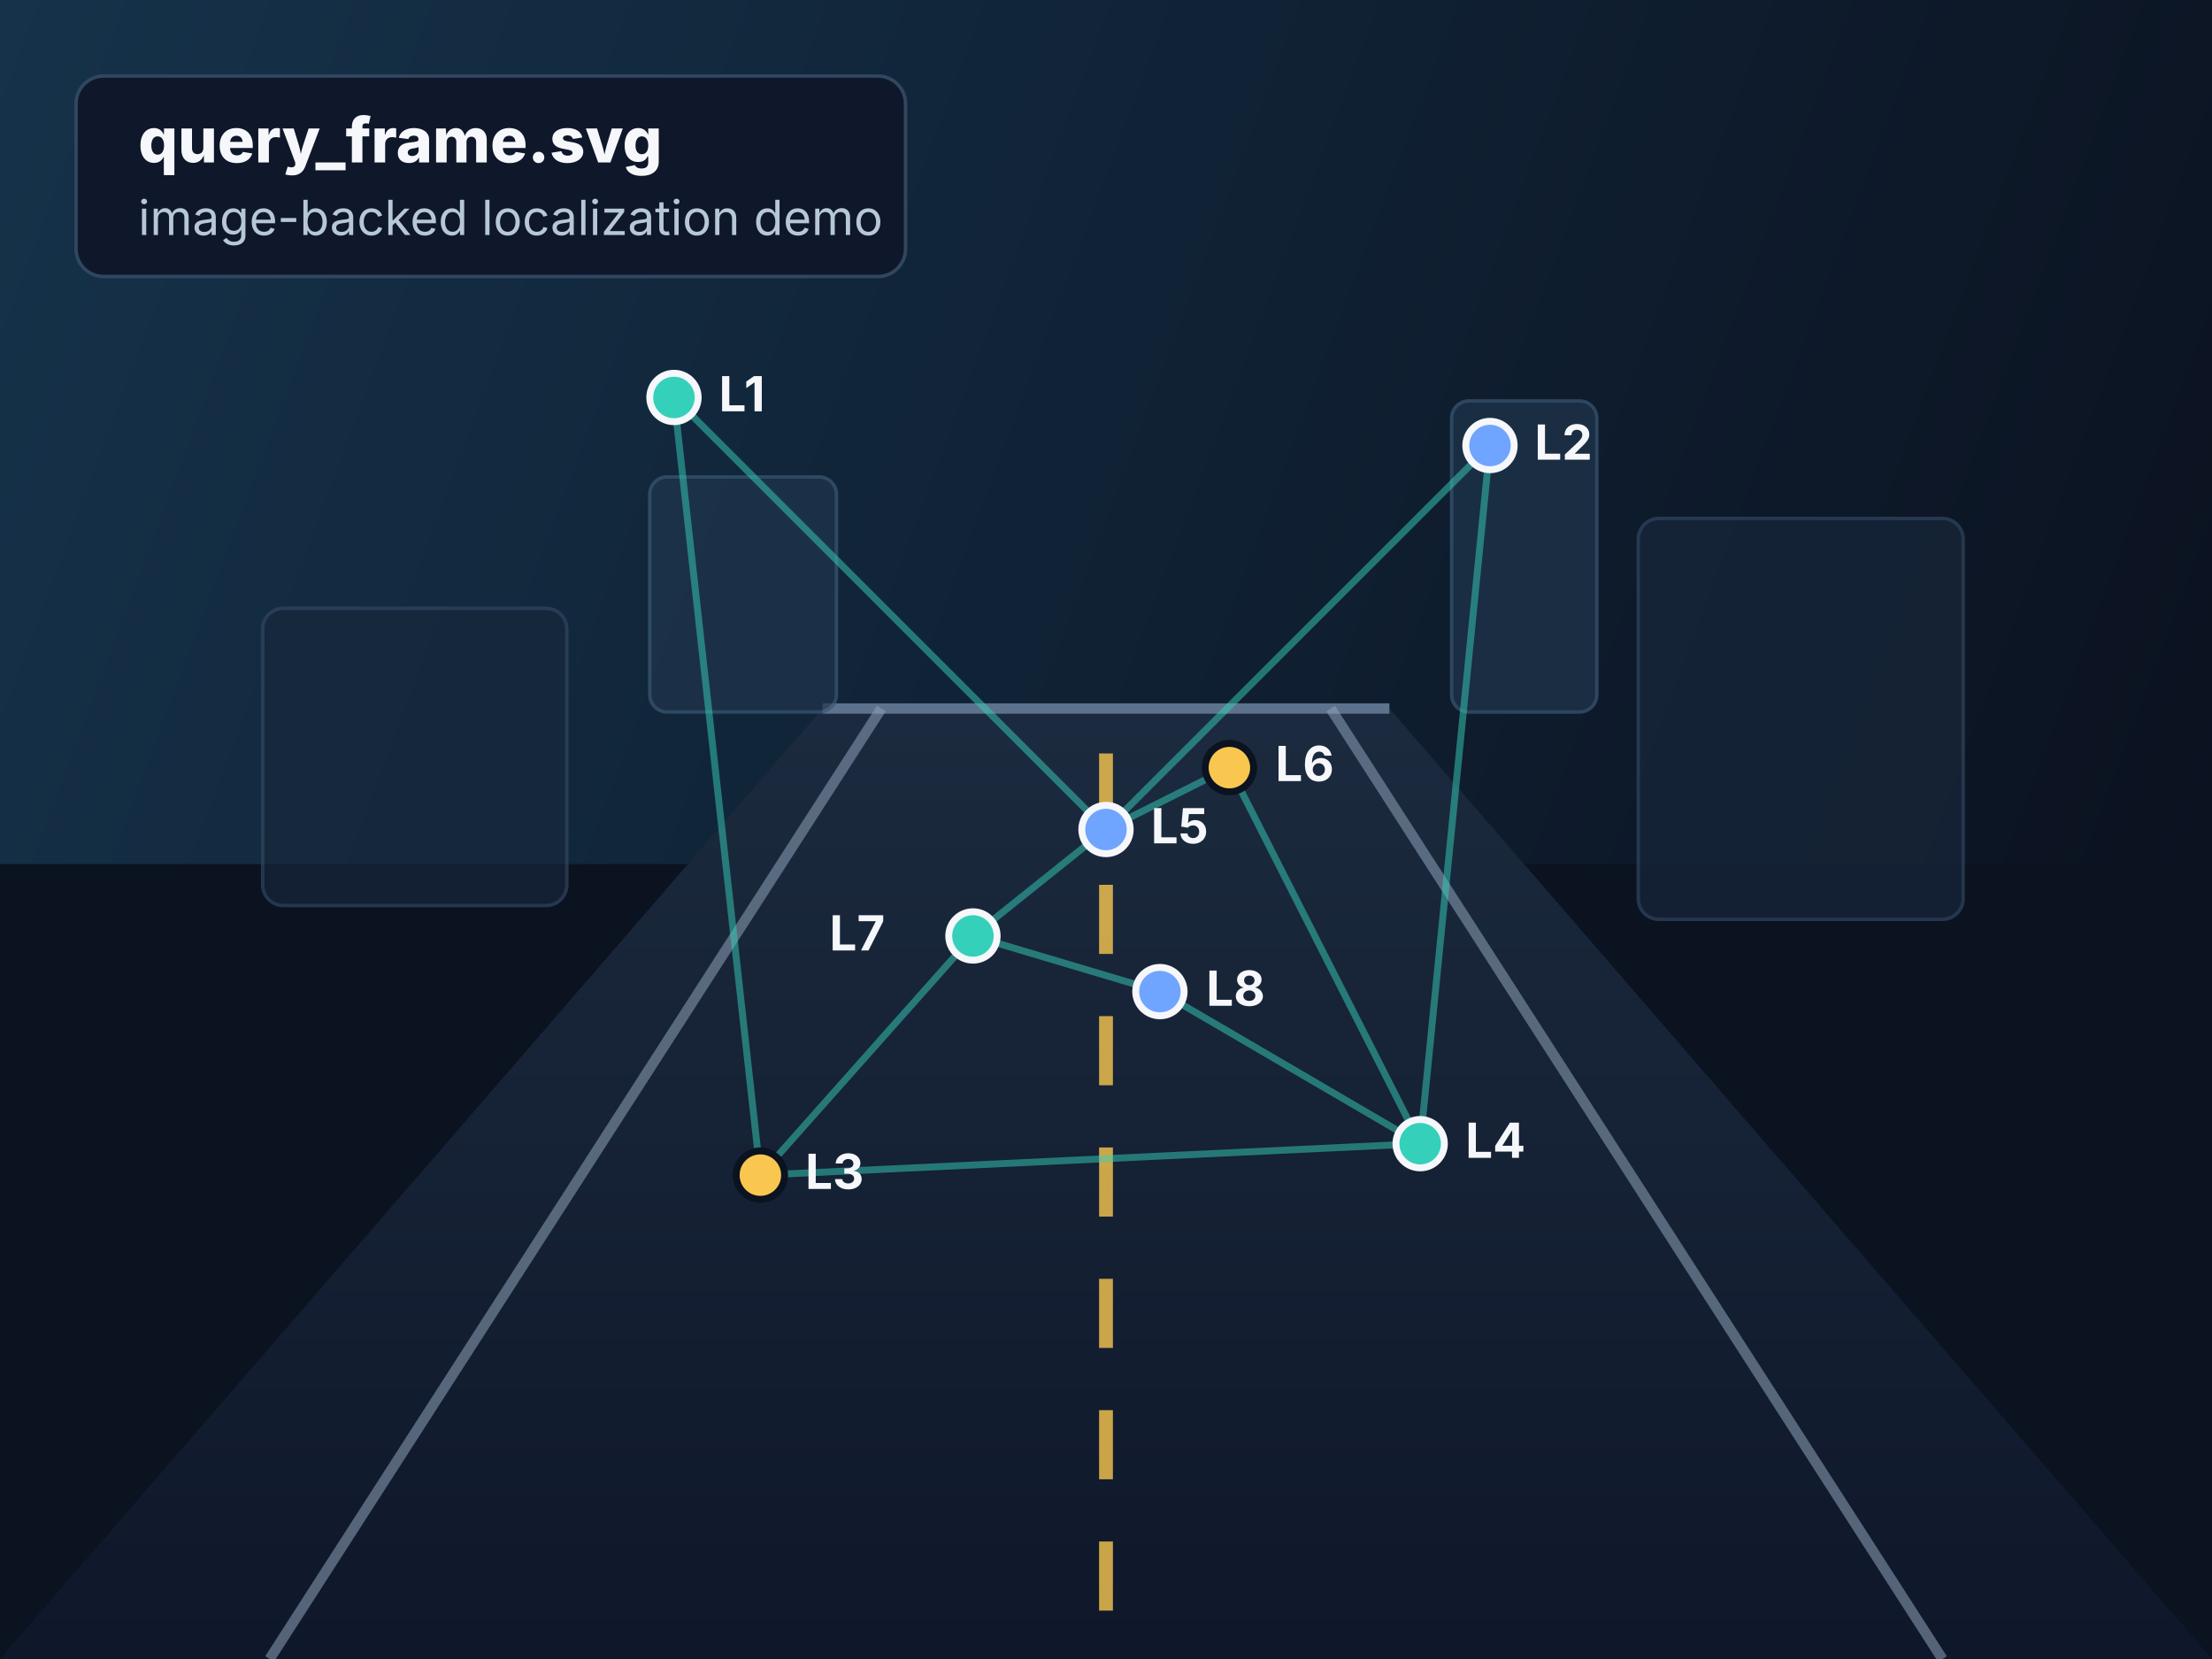
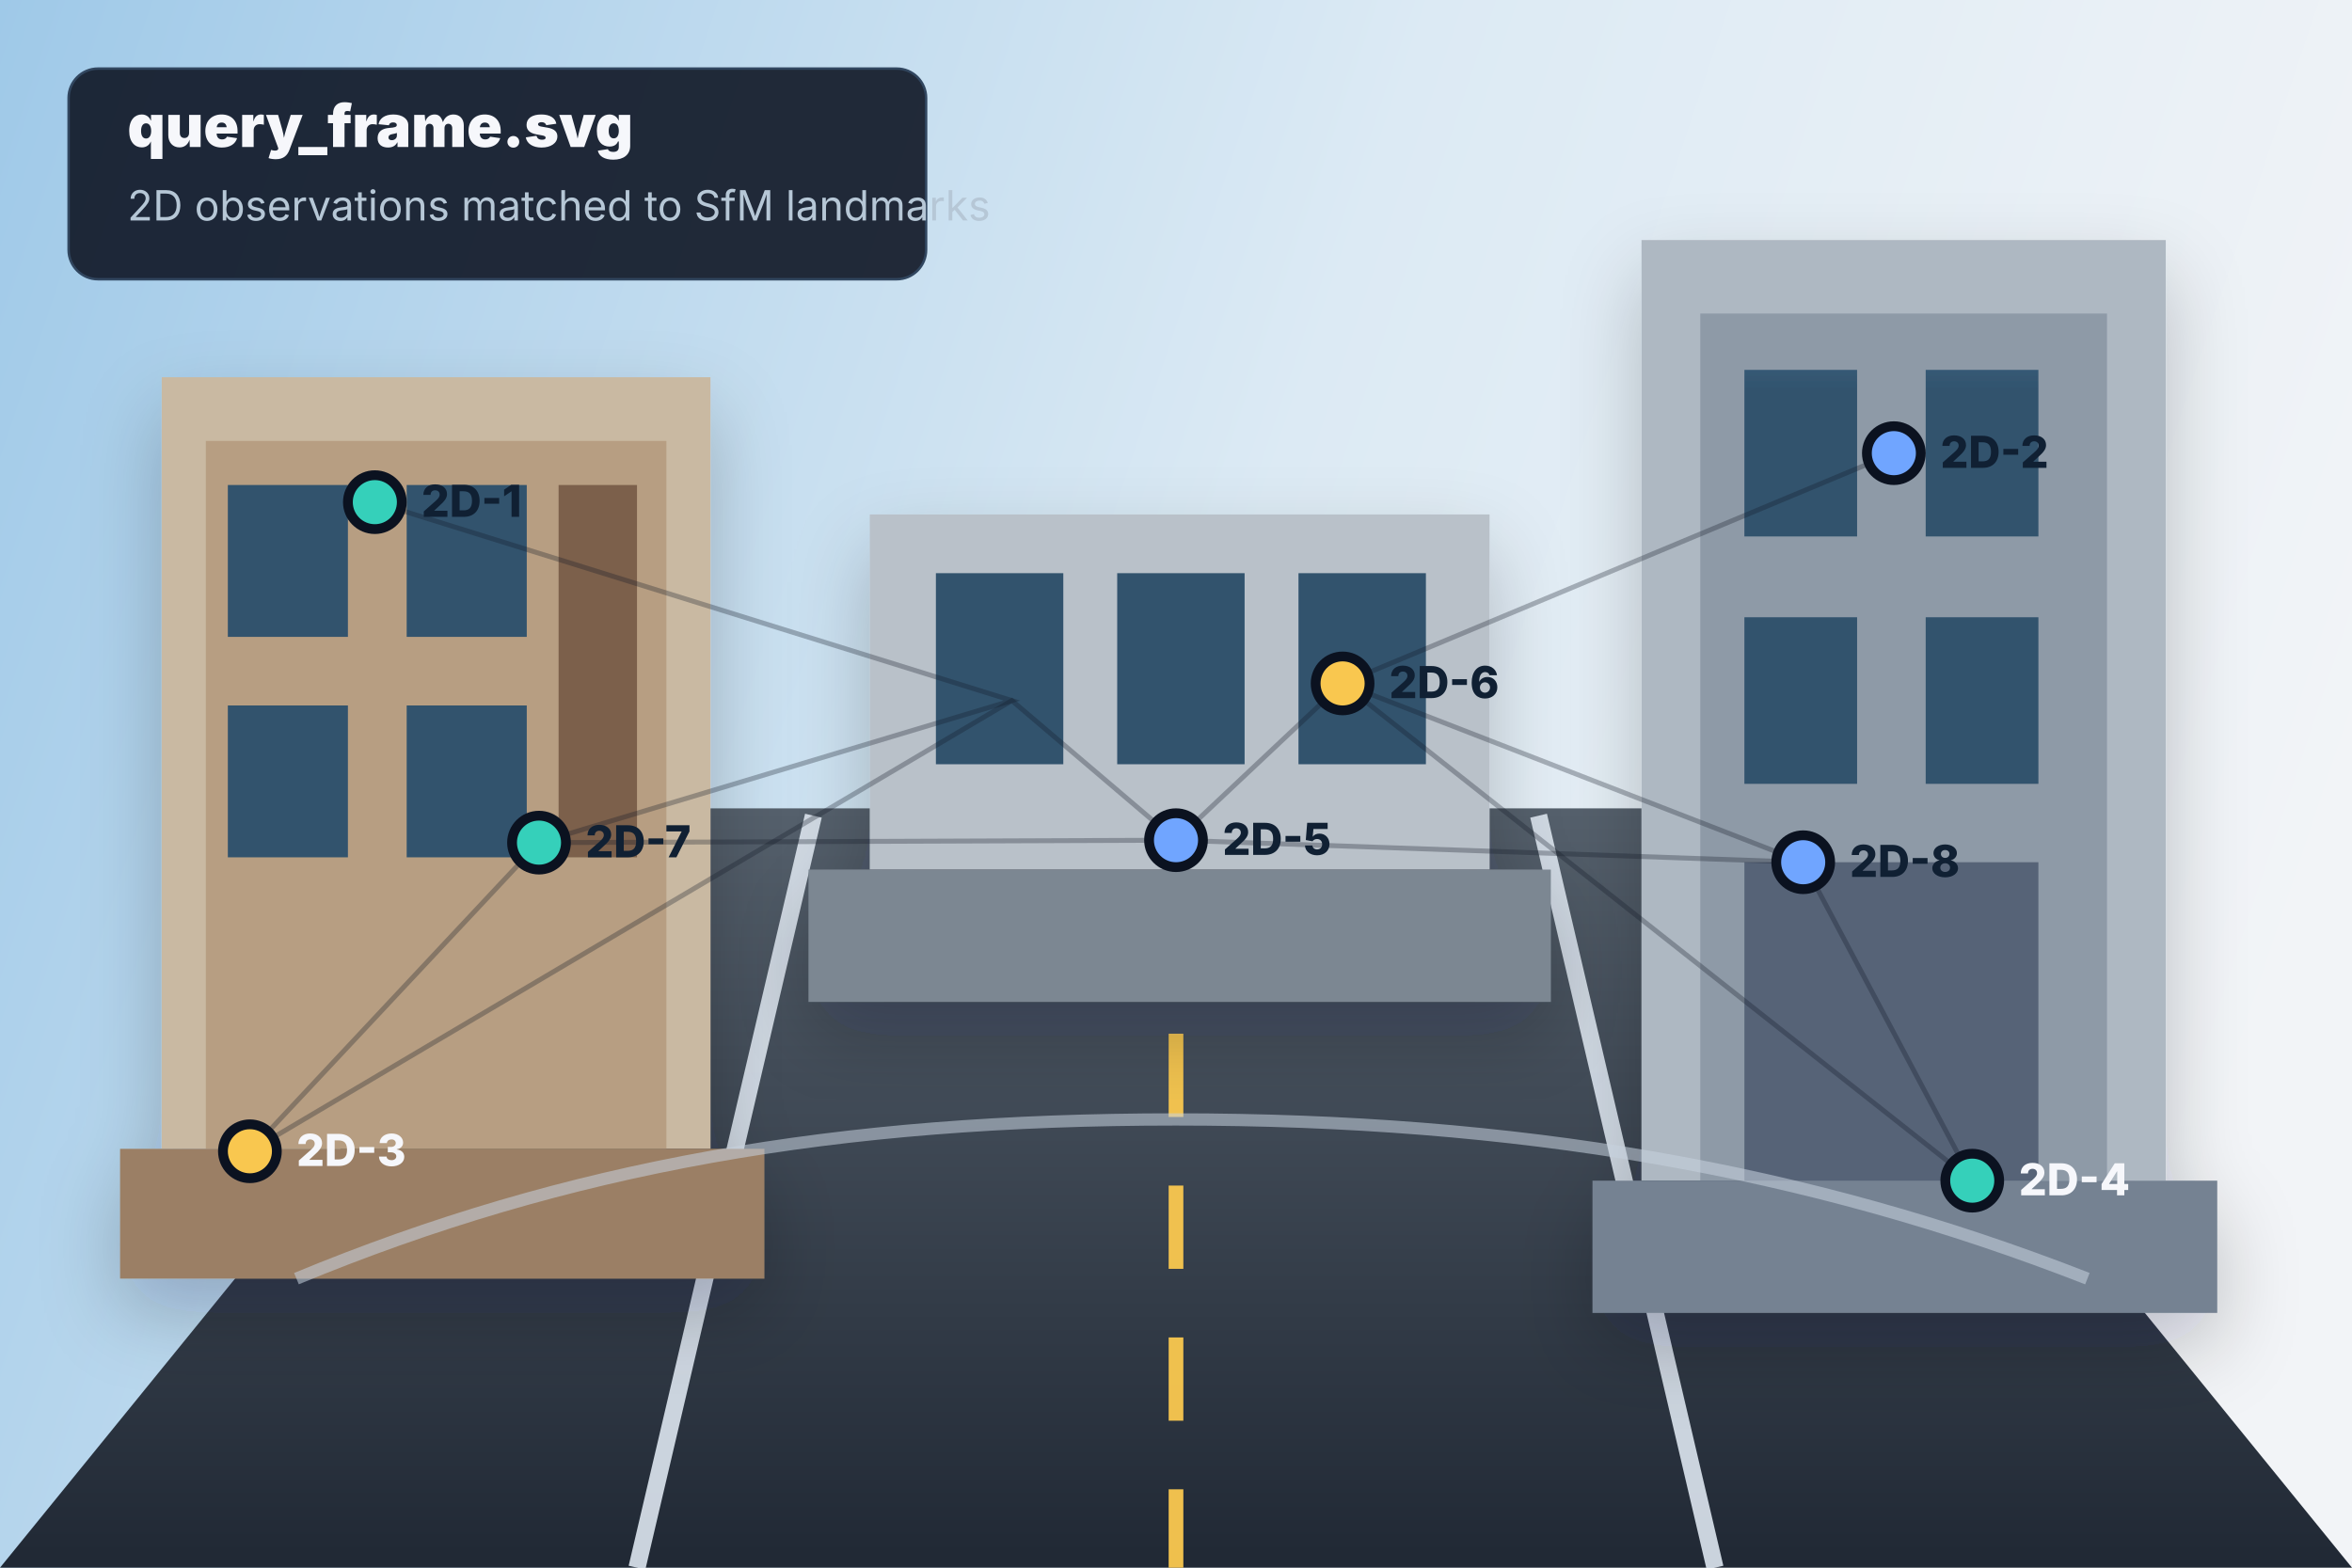
- <svg xmlns="http://www.w3.org/2000/svg" width="640" height="480" viewBox="0 0 640 480" fill="none" data-visloc-demo="query">
-   <rect width="640" height="480" fill="#0B1220" />
+ <svg xmlns="http://www.w3.org/2000/svg" width="960" height="640" viewBox="0 0 960 640" fill="none" data-visloc-demo="query">
  <defs>
-     <linearGradient id="road" x1="320" y1="210" x2="320" y2="480" gradientUnits="userSpaceOnUse">
-       <stop stop-color="#1B2A3E" />
-       <stop offset="1" stop-color="#0F172A" />
+     <linearGradient id="sky" x1="0" y1="0" x2="960" y2="320" gradientUnits="userSpaceOnUse">
+       <stop stop-color="#9FC9E8" />
+       <stop offset="0.55" stop-color="#DCEAF4" />
+       <stop offset="1" stop-color="#F2F4F7" />
    </linearGradient>
-     <linearGradient id="sky" x1="0" y1="0" x2="640" y2="240" gradientUnits="userSpaceOnUse">
-       <stop stop-color="#15324A" />
-       <stop offset="1" stop-color="#0B1220" />
+     <linearGradient id="street" x1="480" y1="330" x2="480" y2="640" gradientUnits="userSpaceOnUse">
+       <stop stop-color="#55606C" />
+       <stop offset="1" stop-color="#202834" />
    </linearGradient>
+     <linearGradient id="glass" x1="0" y1="0" x2="0" y2="160" gradientUnits="userSpaceOnUse">
+       <stop stop-color="#A9D8F1" />
+       <stop offset="1" stop-color="#30526D" />
+     </linearGradient>
+     <filter id="shadow" x="-20%" y="-20%" width="140%" height="140%">
+       <feDropShadow dx="0" dy="14" stdDeviation="16" flood-color="#111827" flood-opacity="0.22" />
+     </filter>
  </defs>
-   <rect width="640" height="250" fill="url(#sky)" />
-   <path d="M0 480L238 205H402L640 480H0Z" fill="url(#road)" />
-   <path d="M238 205H402" stroke="#5D728C" stroke-width="3" />
-   <path d="M320 218L320 480" stroke="#F9C74F" stroke-width="4" stroke-dasharray="20 18" opacity="0.8" />
-   <path d="M78 480L255 205" stroke="#8EA3B8" stroke-width="3" opacity="0.55" />
-   <path d="M562 480L385 205" stroke="#8EA3B8" stroke-width="3" opacity="0.55" />
-   <g opacity="0.7">
-     <rect x="76" y="176" width="88" height="86" rx="6" fill="#17263A" stroke="#31465F" />
-     <rect x="474" y="150" width="94" height="116" rx="6" fill="#17263A" stroke="#31465F" />
-     <rect x="188" y="138" width="54" height="68" rx="5" fill="#20354B" stroke="#3B5875" />
-     <rect x="420" y="116" width="42" height="90" rx="5" fill="#20354B" stroke="#3B5875" />
+   <rect width="960" height="640" fill="url(#sky)" />
+   <path d="M0 640L252 330H708L960 640H0Z" fill="url(#street)" />
+   <path d="M332 333L260 640M628 333L700 640" stroke="#DDE6EF" stroke-width="7" opacity="0.9" />
+   <path d="M480 360V640" stroke="#F9C74F" stroke-width="6" stroke-dasharray="34 28" opacity="0.95" />
+   <g filter="url(#shadow)">
+     <path d="M66 154H290V469H66V154Z" fill="#C9B9A2" />
+     <path d="M84 180H272V469H84V180Z" fill="#B79E82" />
+     <path d="M93 198H142V260H93V198Z" fill="url(#glass)" />
+     <path d="M166 198H215V260H166V198Z" fill="url(#glass)" />
+     <path d="M93 288H142V350H93V288Z" fill="url(#glass)" />
+     <path d="M166 288H215V350H166V288Z" fill="url(#glass)" />
+     <path d="M228 198H260V350H228V198Z" fill="#7B604B" />
+     <path d="M49 469H312V522H49V469Z" fill="#9B7F65" />
  </g>
-   <g stroke="#35D0BA" stroke-width="2" opacity="0.5">
-     <path d="M195 115L220 340L281.5 270.8L320 240L195 115Z" />
-     <path d="M431.1 128.9L410.9 330.9L355.7 222.1L320 240L431.1 128.9Z" />
-     <path d="M220 340L410.9 330.9L335.6 286.9L281.5 270.8" />
+   <g filter="url(#shadow)">
+     <path d="M670 98H884V482H670V98Z" fill="#AEB8C2" />
+     <path d="M694 128H860V482H694V128Z" fill="#8E9AA7" />
+     <path d="M712 151H758V219H712V151Z" fill="url(#glass)" />
+     <path d="M786 151H832V219H786V151Z" fill="url(#glass)" />
+     <path d="M712 252H758V320H712V252Z" fill="url(#glass)" />
+     <path d="M786 252H832V320H786V252Z" fill="url(#glass)" />
+     <path d="M712 352H832V482H712V352Z" fill="#566477" />
+     <path d="M650 482H905V536H650V482Z" fill="#748292" />
  </g>
-   <g font-family="Inter,Segoe UI,Arial,sans-serif" font-size="14" font-weight="700">
-     <circle data-landmark-id="1" cx="195" cy="115" r="7" fill="#35D0BA" stroke="#F6F7FB" stroke-width="2" />
-     <text x="208" y="119" fill="#F6F7FB">L1</text>
-     <circle data-landmark-id="2" cx="431.1" cy="128.9" r="7" fill="#70A5FF" stroke="#F6F7FB" stroke-width="2" />
-     <text x="444" y="133" fill="#F6F7FB">L2</text>
-     <circle data-landmark-id="3" cx="220" cy="340" r="7" fill="#F9C74F" stroke="#0B1220" stroke-width="2" />
-     <text x="233" y="344" fill="#F6F7FB">L3</text>
-     <circle data-landmark-id="4" cx="410.9" cy="330.9" r="7" fill="#35D0BA" stroke="#F6F7FB" stroke-width="2" />
-     <text x="424" y="335" fill="#F6F7FB">L4</text>
-     <circle data-landmark-id="5" cx="320" cy="240" r="7" fill="#70A5FF" stroke="#F6F7FB" stroke-width="2" />
-     <text x="333" y="244" fill="#F6F7FB">L5</text>
-     <circle data-landmark-id="6" cx="355.7" cy="222.1" r="7" fill="#F9C74F" stroke="#0B1220" stroke-width="2" />
-     <text x="369" y="226" fill="#F6F7FB">L6</text>
-     <circle data-landmark-id="7" cx="281.5" cy="270.8" r="7" fill="#35D0BA" stroke="#F6F7FB" stroke-width="2" />
-     <text x="240" y="275" fill="#F6F7FB">L7</text>
-     <circle data-landmark-id="8" cx="335.6" cy="286.9" r="7" fill="#70A5FF" stroke="#F6F7FB" stroke-width="2" />
-     <text x="349" y="291" fill="#F6F7FB">L8</text>
+   <g filter="url(#shadow)">
+     <path d="M355 210H608V355H355V210Z" fill="#B9C1C9" />
+     <path d="M382 234H434V312H382V234Z" fill="url(#glass)" />
+     <path d="M456 234H508V312H456V234Z" fill="url(#glass)" />
+     <path d="M530 234H582V312H530V234Z" fill="url(#glass)" />
+     <path d="M330 355H633V409H330V355Z" fill="#7C8792" />
  </g>
-   <rect x="22" y="22" width="240" height="58" rx="8" fill="#0F172A" stroke="#31465F" />
-   <text x="40" y="47" fill="#F6F7FB" font-family="Inter,Segoe UI,Arial,sans-serif" font-size="18" font-weight="800">query_frame.svg</text>
-   <text x="40" y="68" fill="#B6C7D6" font-family="Inter,Segoe UI,Arial,sans-serif" font-size="14">image-backed localization demo</text>
+   <path d="M121 522C232 476 342 457 480 457C619 457 737 477 852 522" stroke="#C7D2DF" stroke-width="5" opacity="0.55" />
+   <g stroke="#111827" stroke-opacity="0.3" stroke-width="2">
+     <path d="M102 470L413 286L480 343L548 279L805 482" />
+     <path d="M153 205L413 286L220 344L102 470" />
+     <path d="M773 185L548 279L736 352L805 482" />
+     <path d="M220 344L480 343L736 352" />
+   </g>
+   <g font-family="Inter,Segoe UI,Arial,sans-serif" font-size="18" font-weight="800">
+     <circle data-landmark-id="1" cx="153" cy="205" r="11" fill="#35D0BA" stroke="#0B1220" stroke-width="4" />
+     <text x="172" y="211" fill="#102033">2D-1</text>
+     <circle data-landmark-id="2" cx="773" cy="185" r="11" fill="#70A5FF" stroke="#0B1220" stroke-width="4" />
+     <text x="792" y="191" fill="#102033">2D-2</text>
+     <circle data-landmark-id="3" cx="102" cy="470" r="11" fill="#F9C74F" stroke="#0B1220" stroke-width="4" />
+     <text x="121" y="476" fill="#F6F7FB">2D-3</text>
+     <circle data-landmark-id="4" cx="805" cy="482" r="11" fill="#35D0BA" stroke="#0B1220" stroke-width="4" />
+     <text x="824" y="488" fill="#F6F7FB">2D-4</text>
+     <circle data-landmark-id="5" cx="480" cy="343" r="11" fill="#70A5FF" stroke="#0B1220" stroke-width="4" />
+     <text x="499" y="349" fill="#102033">2D-5</text>
+     <circle data-landmark-id="6" cx="548" cy="279" r="11" fill="#F9C74F" stroke="#0B1220" stroke-width="4" />
+     <text x="567" y="285" fill="#102033">2D-6</text>
+     <circle data-landmark-id="7" cx="220" cy="344" r="11" fill="#35D0BA" stroke="#0B1220" stroke-width="4" />
+     <text x="239" y="350" fill="#102033">2D-7</text>
+     <circle data-landmark-id="8" cx="736" cy="352" r="11" fill="#70A5FF" stroke="#0B1220" stroke-width="4" />
+     <text x="755" y="358" fill="#102033">2D-8</text>
+   </g>
+   <g>
+     <rect x="28" y="28" width="350" height="86" rx="12" fill="#0B1220" fill-opacity="0.88" stroke="#31465F" />
+     <text x="52" y="60" fill="#F6F7FB" font-family="Inter,Segoe UI,Arial,sans-serif" font-size="24" font-weight="900">query_frame.svg</text>
+     <text x="52" y="90" fill="#B6C7D6" font-family="Inter,Segoe UI,Arial,sans-serif" font-size="17">2D observations matched to SfM landmarks</text>
+   </g>
</svg>
